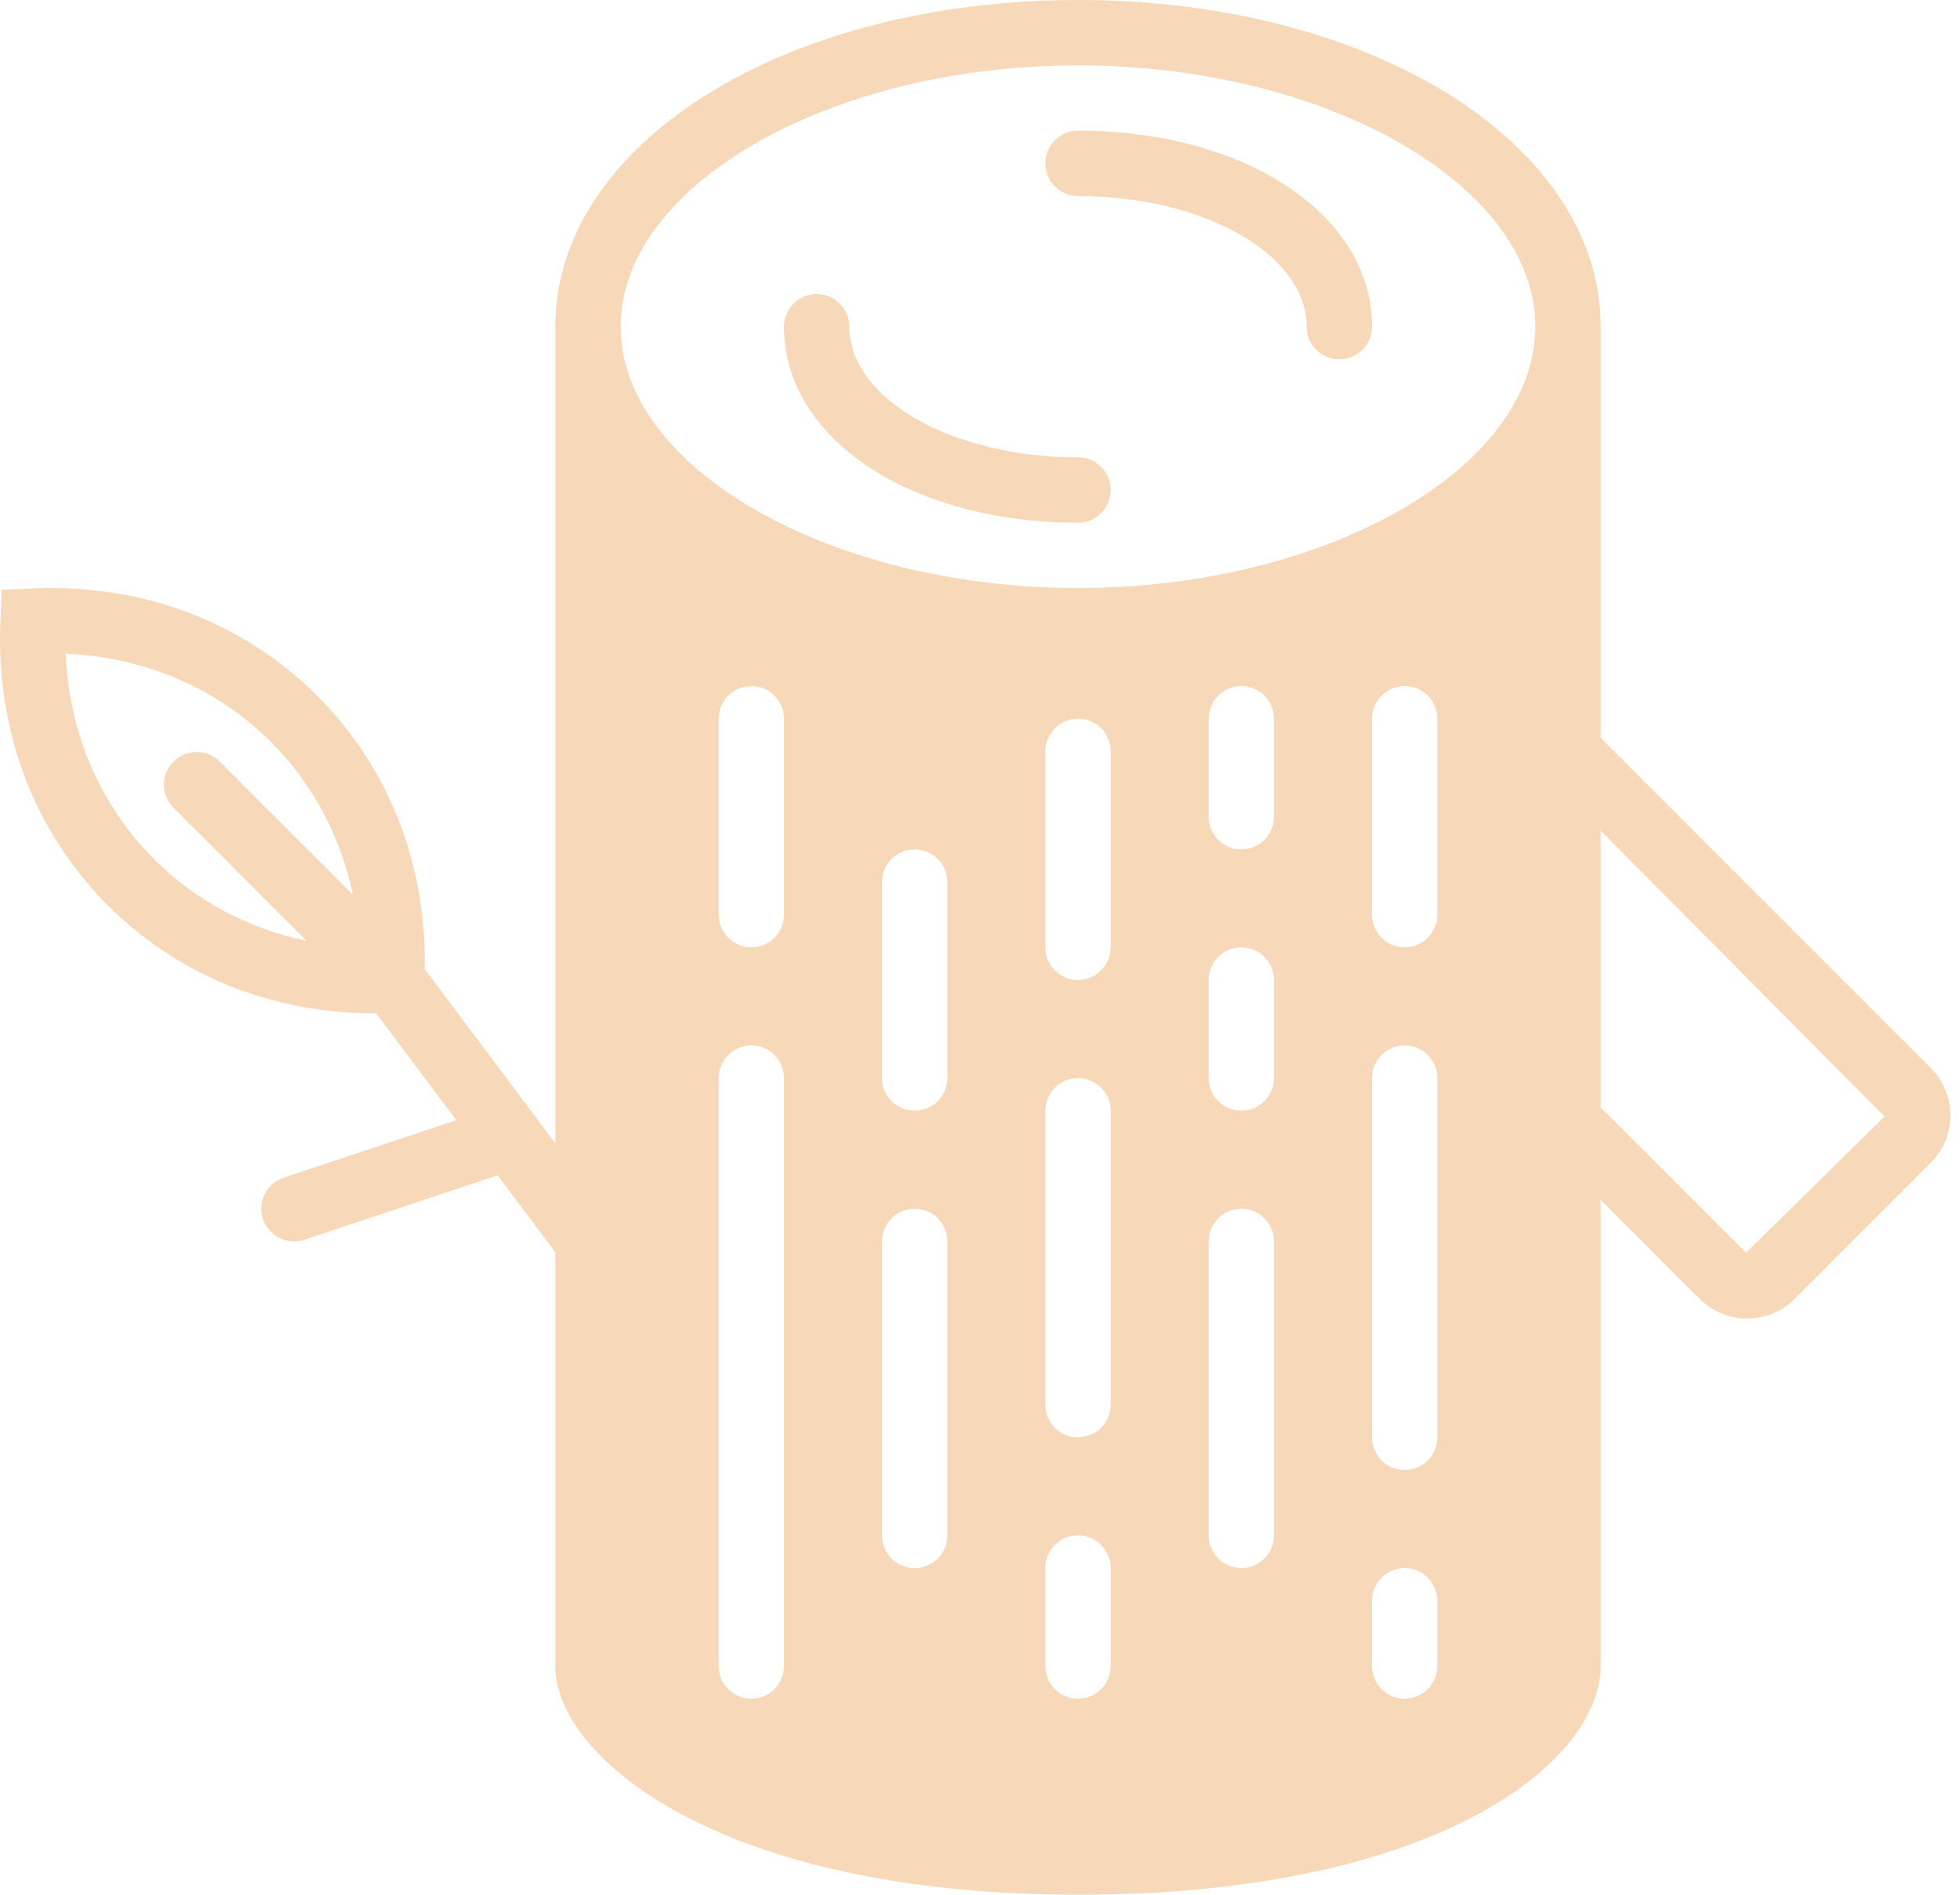
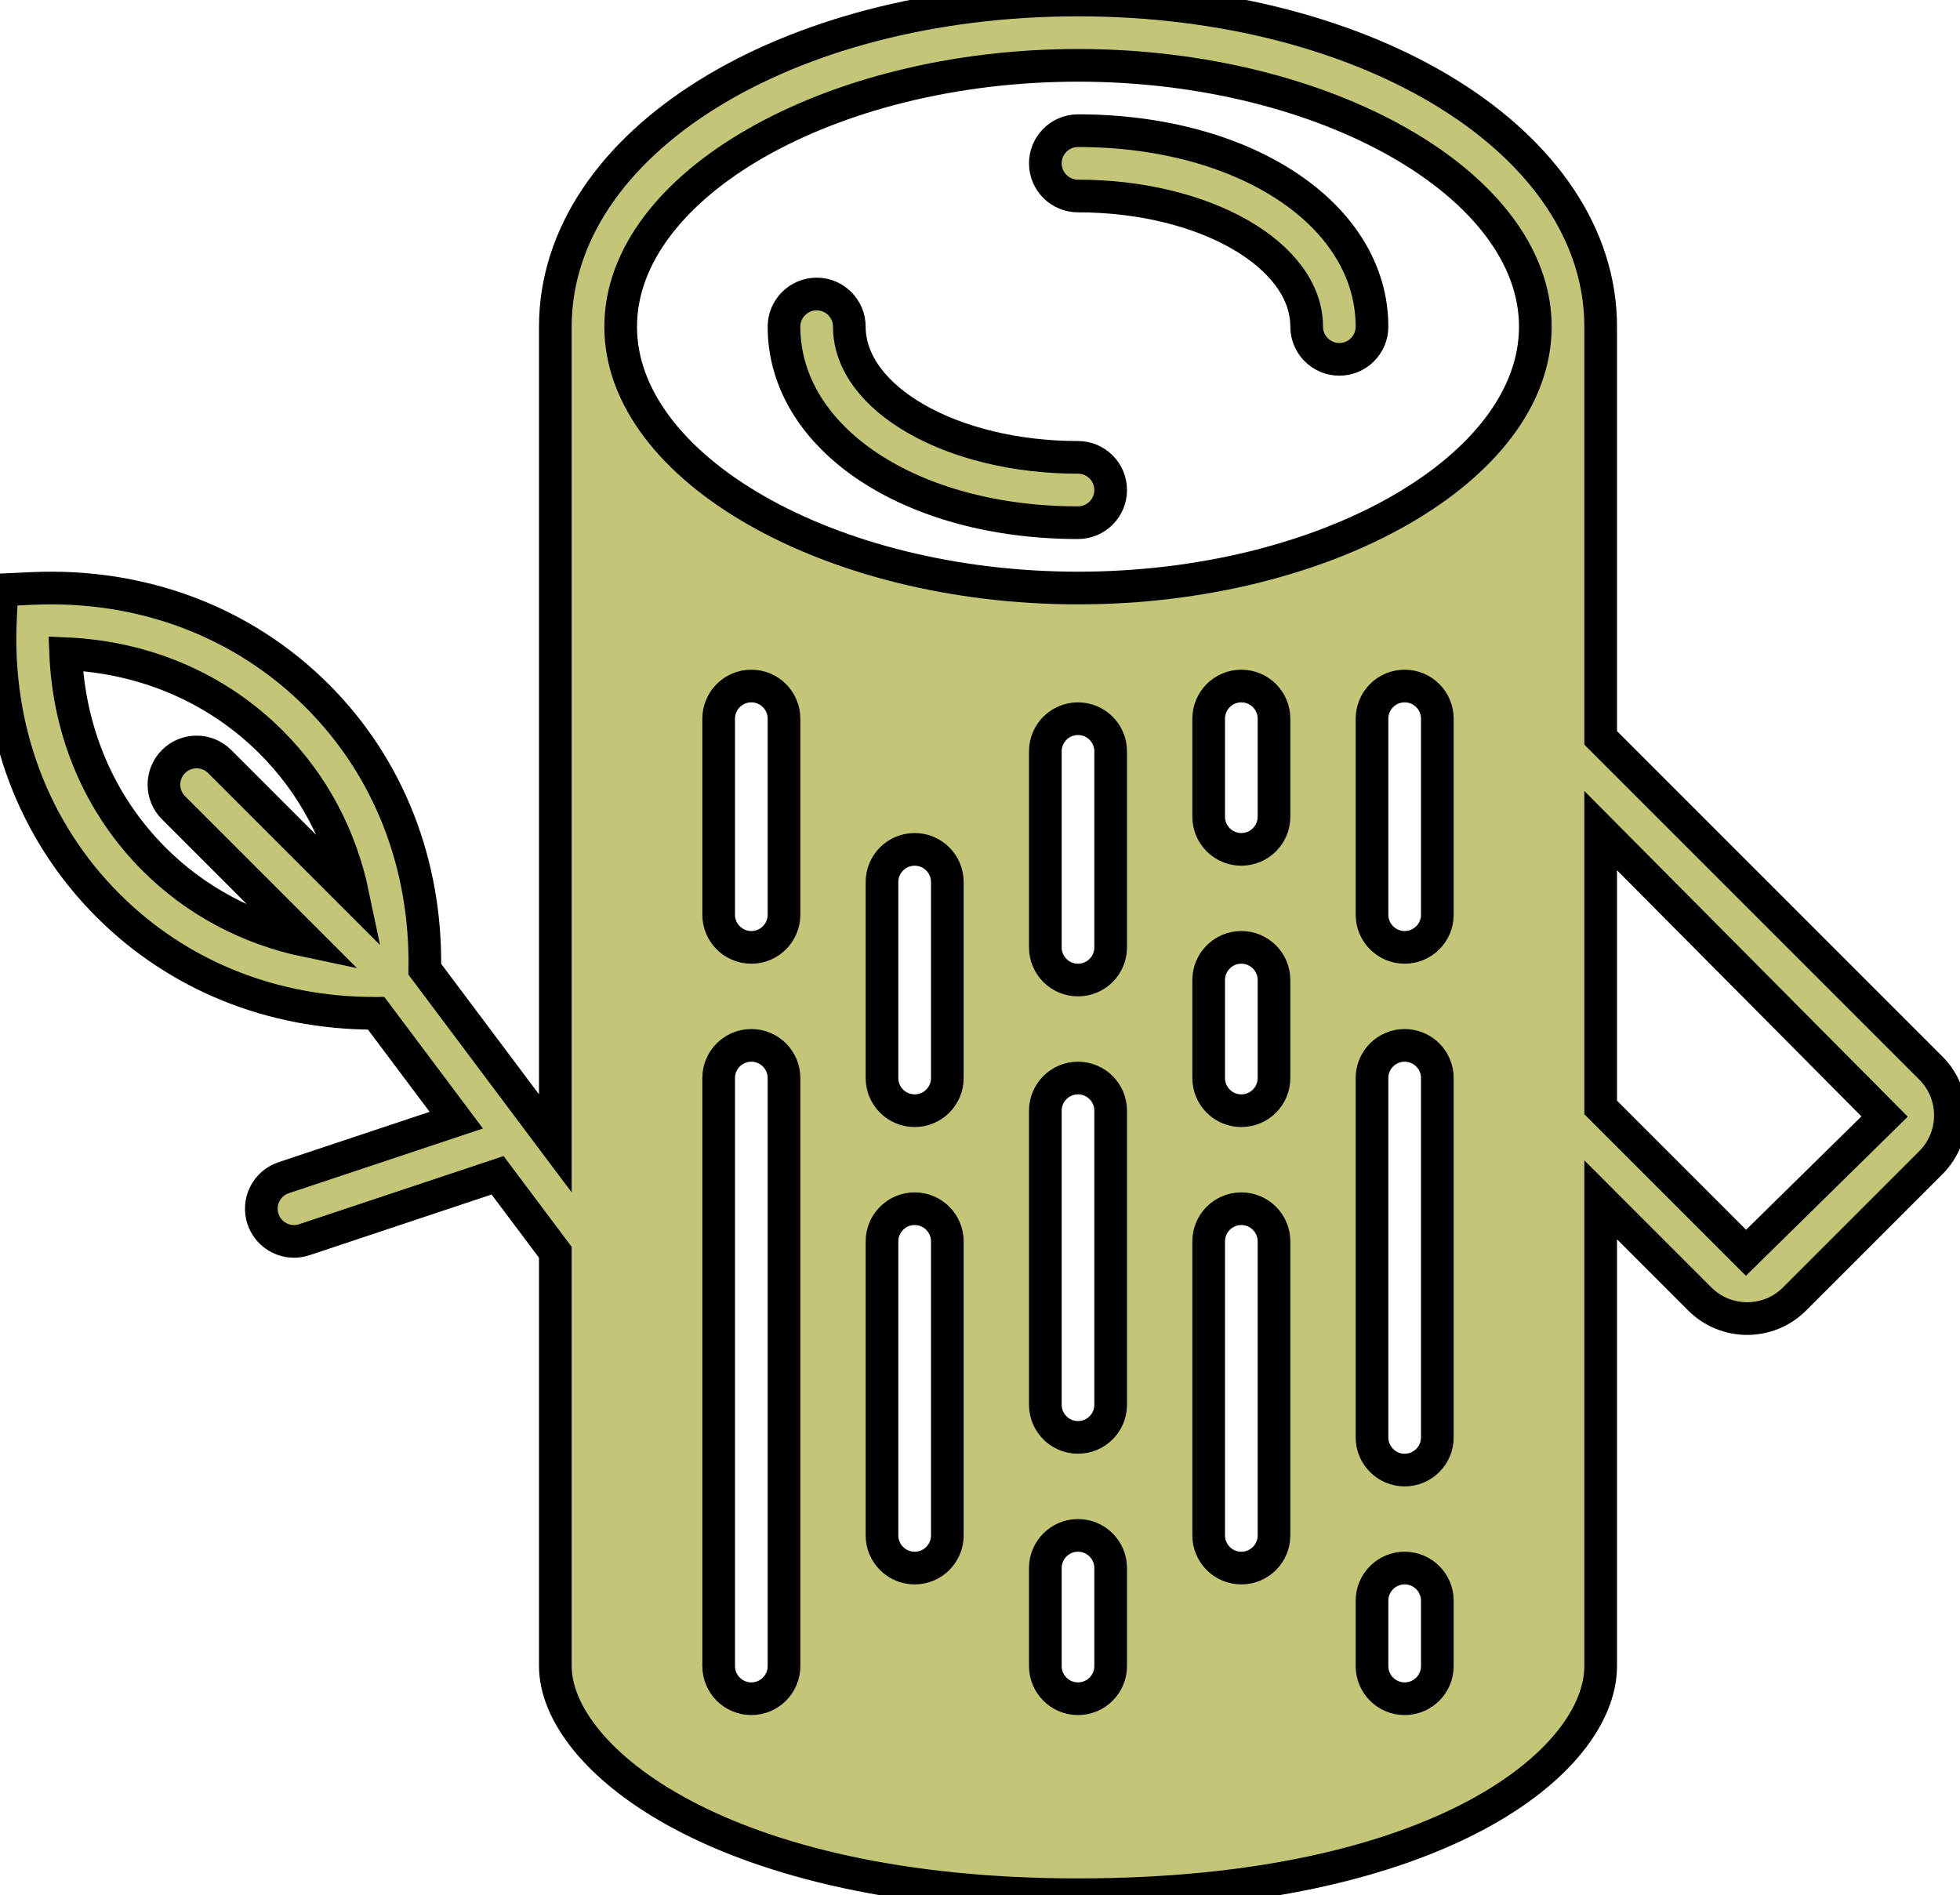
- <svg xmlns="http://www.w3.org/2000/svg" fill="#f7d8b9" viewBox="0 0 60 58" version="1.1" x="0px" y="0px">
+ <svg xmlns="http://www.w3.org/2000/svg" fill="#C3C577" viewBox="0 0 60 58" version="1.1" x="0px" y="0px">
  <g stroke="none" stroke-width="1" fill="none" fill-rule="evenodd">
-     <g transform="translate(-240, -646)" fill="#f7d8b9">
+     <g transform="translate(-240, -646)" fill="#C3C577">
      <g transform="translate(240, 646)">
-         <path d="M33,16 C33.552,16 34,15.552 34,15 C34,14.448 33.552,14 33,14 C29.14,14 26,12.206 26,10 C26,9.448 25.552,9 25,9 C24.448,9 24,9.448 24,10 C24,13.42 27.869,16 33,16" />
-         <path d="M33,6 C36.86,6 40,7.794 40,10 C40,10.552 40.448,11 41,11 C41.552,11 42,10.552 42,10 C42,6.58 38.131,4 33,4 C32.448,4 32,4.448 32,5 C32,5.552 32.448,6 33,6" />
-         <path d="M53.449,38.349 L49,33.9 L49,25.426 L57.692,34.178 L53.449,38.349 Z M44,28 C44,28.552 43.552,29 43,29 C42.448,29 42,28.552 42,28 L42,22 C42,21.448 42.448,21 43,21 C43.552,21 44,21.448 44,22 L44,28 Z M44,44 C44,44.552 43.552,45 43,45 C42.448,45 42,44.552 42,44 L42,33 C42,32.448 42.448,32 43,32 C43.552,32 44,32.448 44,33 L44,44 Z M44,51 C44,51.552 43.552,52 43,52 C42.448,52 42,51.552 42,51 L42,49 C42,48.448 42.448,48 43,48 C43.552,48 44,48.448 44,49 L44,51 Z M39,25 C39,25.552 38.552,26 38,26 C37.448,26 37,25.552 37,25 L37,22 C37,21.448 37.448,21 38,21 C38.552,21 39,21.448 39,22 L39,25 Z M39,33 C39,33.552 38.552,34 38,34 C37.448,34 37,33.552 37,33 L37,30 C37,29.448 37.448,29 38,29 C38.552,29 39,29.448 39,30 L39,33 Z M39,47 C39,47.552 38.552,48 38,48 C37.448,48 37,47.552 37,47 L37,38 C37,37.448 37.448,37 38,37 C38.552,37 39,37.448 39,38 L39,47 Z M34,29 C34,29.552 33.552,30 33,30 C32.448,30 32,29.552 32,29 L32,23 C32,22.448 32.448,22 33,22 C33.552,22 34,22.448 34,23 L34,29 Z M34,43 C34,43.552 33.552,44 33,44 C32.448,44 32,43.552 32,43 L32,34 C32,33.448 32.448,33 33,33 C33.552,33 34,33.448 34,34 L34,43 Z M34,51 C34,51.552 33.552,52 33,52 C32.448,52 32,51.552 32,51 L32,48 C32,47.448 32.448,47 33,47 C33.552,47 34,47.448 34,48 L34,51 Z M29,33 C29,33.552 28.552,34 28,34 C27.448,34 27,33.552 27,33 L27,27 C27,26.448 27.448,26 28,26 C28.552,26 29,26.448 29,27 L29,33 Z M29,47 C29,47.552 28.552,48 28,48 C27.448,48 27,47.552 27,47 L27,38 C27,37.448 27.448,37 28,37 C28.552,37 29,37.448 29,38 L29,47 Z M24,28 C24,28.552 23.552,29 23,29 C22.448,29 22,28.552 22,28 L22,22 C22,21.448 22.448,21 23,21 C23.552,21 24,21.448 24,22 L24,28 Z M24,51 C24,51.552 23.552,52 23,52 C22.448,52 22,51.552 22,51 L22,33 C22,32.448 22.448,32 23,32 C23.552,32 24,32.448 24,33 L24,51 Z M33,2 C40.589,2 47,5.663 47,10 C47,14.336 40.589,18 33,18 C25.411,18 19,14.336 19,10 C19,5.663 25.411,2 33,2 L33,2 Z M2.01,20.01 C4.433,20.114 6.64,21.058 8.301,22.718 C9.582,23.999 10.43,25.607 10.802,27.388 L6.725,23.311 C6.335,22.921 5.702,22.921 5.311,23.311 C4.921,23.702 4.921,24.335 5.311,24.725 L9.388,28.802 C7.607,28.43 5.999,27.581 4.718,26.301 C3.057,24.64 2.114,22.433 2.01,20.01 L2.01,20.01 Z M59.106,32.692 L49,22.586 L49,10 C49,4.392 41.972,-0 33,-0 C24.028,-0 17,4.392 17,10 L17,34.999 L13.004,29.669 C13.056,26.454 11.905,23.494 9.715,21.304 C7.437,19.026 4.329,17.857 0.966,18.014 L0.056,18.056 L0.013,18.966 C-0.142,22.33 1.026,25.437 3.304,27.715 C5.447,29.858 8.323,31.018 11.457,31.018 C11.476,31.018 11.495,31.017 11.514,31.017 L13.968,34.29 L8.683,36.051 C8.159,36.226 7.876,36.792 8.051,37.316 C8.191,37.735 8.581,38 9,38 C9.104,38 9.211,37.984 9.316,37.949 L15.232,35.977 L17,38.334 L17,51 C17,53.823 22.085,58 33,58 C44.036,58 49,53.907 49,51 L49,36.728 L52.035,39.764 C52.435,40.163 52.96,40.363 53.485,40.363 C54.01,40.363 54.535,40.163 54.935,39.763 L59.107,35.592 C59.906,34.792 59.906,33.491 59.106,32.692 L59.106,32.692 Z" />
+         <path stroke="black" d="M33,16 C33.552,16 34,15.552 34,15 C34,14.448 33.552,14 33,14 C29.14,14 26,12.206 26,10 C26,9.448 25.552,9 25,9 C24.448,9 24,9.448 24,10 C24,13.42 27.869,16 33,16" />
+         <path stroke="black" d="M33,6 C36.86,6 40,7.794 40,10 C40,10.552 40.448,11 41,11 C41.552,11 42,10.552 42,10 C42,6.58 38.131,4 33,4 C32.448,4 32,4.448 32,5 C32,5.552 32.448,6 33,6" />
+         <path stroke="black" d="M53.449,38.349 L49,33.9 L49,25.426 L57.692,34.178 L53.449,38.349 Z M44,28 C44,28.552 43.552,29 43,29 C42.448,29 42,28.552 42,28 L42,22 C42,21.448 42.448,21 43,21 C43.552,21 44,21.448 44,22 L44,28 Z M44,44 C44,44.552 43.552,45 43,45 C42.448,45 42,44.552 42,44 L42,33 C42,32.448 42.448,32 43,32 C43.552,32 44,32.448 44,33 L44,44 Z M44,51 C44,51.552 43.552,52 43,52 C42.448,52 42,51.552 42,51 L42,49 C42,48.448 42.448,48 43,48 C43.552,48 44,48.448 44,49 L44,51 Z M39,25 C39,25.552 38.552,26 38,26 C37.448,26 37,25.552 37,25 L37,22 C37,21.448 37.448,21 38,21 C38.552,21 39,21.448 39,22 L39,25 Z M39,33 C39,33.552 38.552,34 38,34 C37.448,34 37,33.552 37,33 L37,30 C37,29.448 37.448,29 38,29 C38.552,29 39,29.448 39,30 L39,33 Z M39,47 C39,47.552 38.552,48 38,48 C37.448,48 37,47.552 37,47 L37,38 C37,37.448 37.448,37 38,37 C38.552,37 39,37.448 39,38 L39,47 Z M34,29 C34,29.552 33.552,30 33,30 C32.448,30 32,29.552 32,29 L32,23 C32,22.448 32.448,22 33,22 C33.552,22 34,22.448 34,23 L34,29 Z M34,43 C34,43.552 33.552,44 33,44 C32.448,44 32,43.552 32,43 L32,34 C32,33.448 32.448,33 33,33 C33.552,33 34,33.448 34,34 L34,43 Z M34,51 C34,51.552 33.552,52 33,52 C32.448,52 32,51.552 32,51 L32,48 C32,47.448 32.448,47 33,47 C33.552,47 34,47.448 34,48 L34,51 Z M29,33 C29,33.552 28.552,34 28,34 C27.448,34 27,33.552 27,33 L27,27 C27,26.448 27.448,26 28,26 C28.552,26 29,26.448 29,27 L29,33 Z M29,47 C29,47.552 28.552,48 28,48 C27.448,48 27,47.552 27,47 L27,38 C27,37.448 27.448,37 28,37 C28.552,37 29,37.448 29,38 L29,47 Z M24,28 C24,28.552 23.552,29 23,29 C22.448,29 22,28.552 22,28 L22,22 C22,21.448 22.448,21 23,21 C23.552,21 24,21.448 24,22 L24,28 Z M24,51 C24,51.552 23.552,52 23,52 C22.448,52 22,51.552 22,51 L22,33 C22,32.448 22.448,32 23,32 C23.552,32 24,32.448 24,33 L24,51 Z M33,2 C40.589,2 47,5.663 47,10 C47,14.336 40.589,18 33,18 C25.411,18 19,14.336 19,10 C19,5.663 25.411,2 33,2 L33,2 Z M2.01,20.01 C4.433,20.114 6.64,21.058 8.301,22.718 C9.582,23.999 10.43,25.607 10.802,27.388 L6.725,23.311 C6.335,22.921 5.702,22.921 5.311,23.311 C4.921,23.702 4.921,24.335 5.311,24.725 L9.388,28.802 C7.607,28.43 5.999,27.581 4.718,26.301 C3.057,24.64 2.114,22.433 2.01,20.01 L2.01,20.01 Z M59.106,32.692 L49,22.586 L49,10 C49,4.392 41.972,-0 33,-0 C24.028,-0 17,4.392 17,10 L17,34.999 L13.004,29.669 C13.056,26.454 11.905,23.494 9.715,21.304 C7.437,19.026 4.329,17.857 0.966,18.014 L0.056,18.056 L0.013,18.966 C-0.142,22.33 1.026,25.437 3.304,27.715 C5.447,29.858 8.323,31.018 11.457,31.018 C11.476,31.018 11.495,31.017 11.514,31.017 L13.968,34.29 L8.683,36.051 C8.159,36.226 7.876,36.792 8.051,37.316 C8.191,37.735 8.581,38 9,38 C9.104,38 9.211,37.984 9.316,37.949 L15.232,35.977 L17,38.334 L17,51 C17,53.823 22.085,58 33,58 C44.036,58 49,53.907 49,51 L49,36.728 L52.035,39.764 C52.435,40.163 52.96,40.363 53.485,40.363 C54.01,40.363 54.535,40.163 54.935,39.763 L59.107,35.592 C59.906,34.792 59.906,33.491 59.106,32.692 L59.106,32.692 Z" />
      </g>
    </g>
  </g>
</svg>
